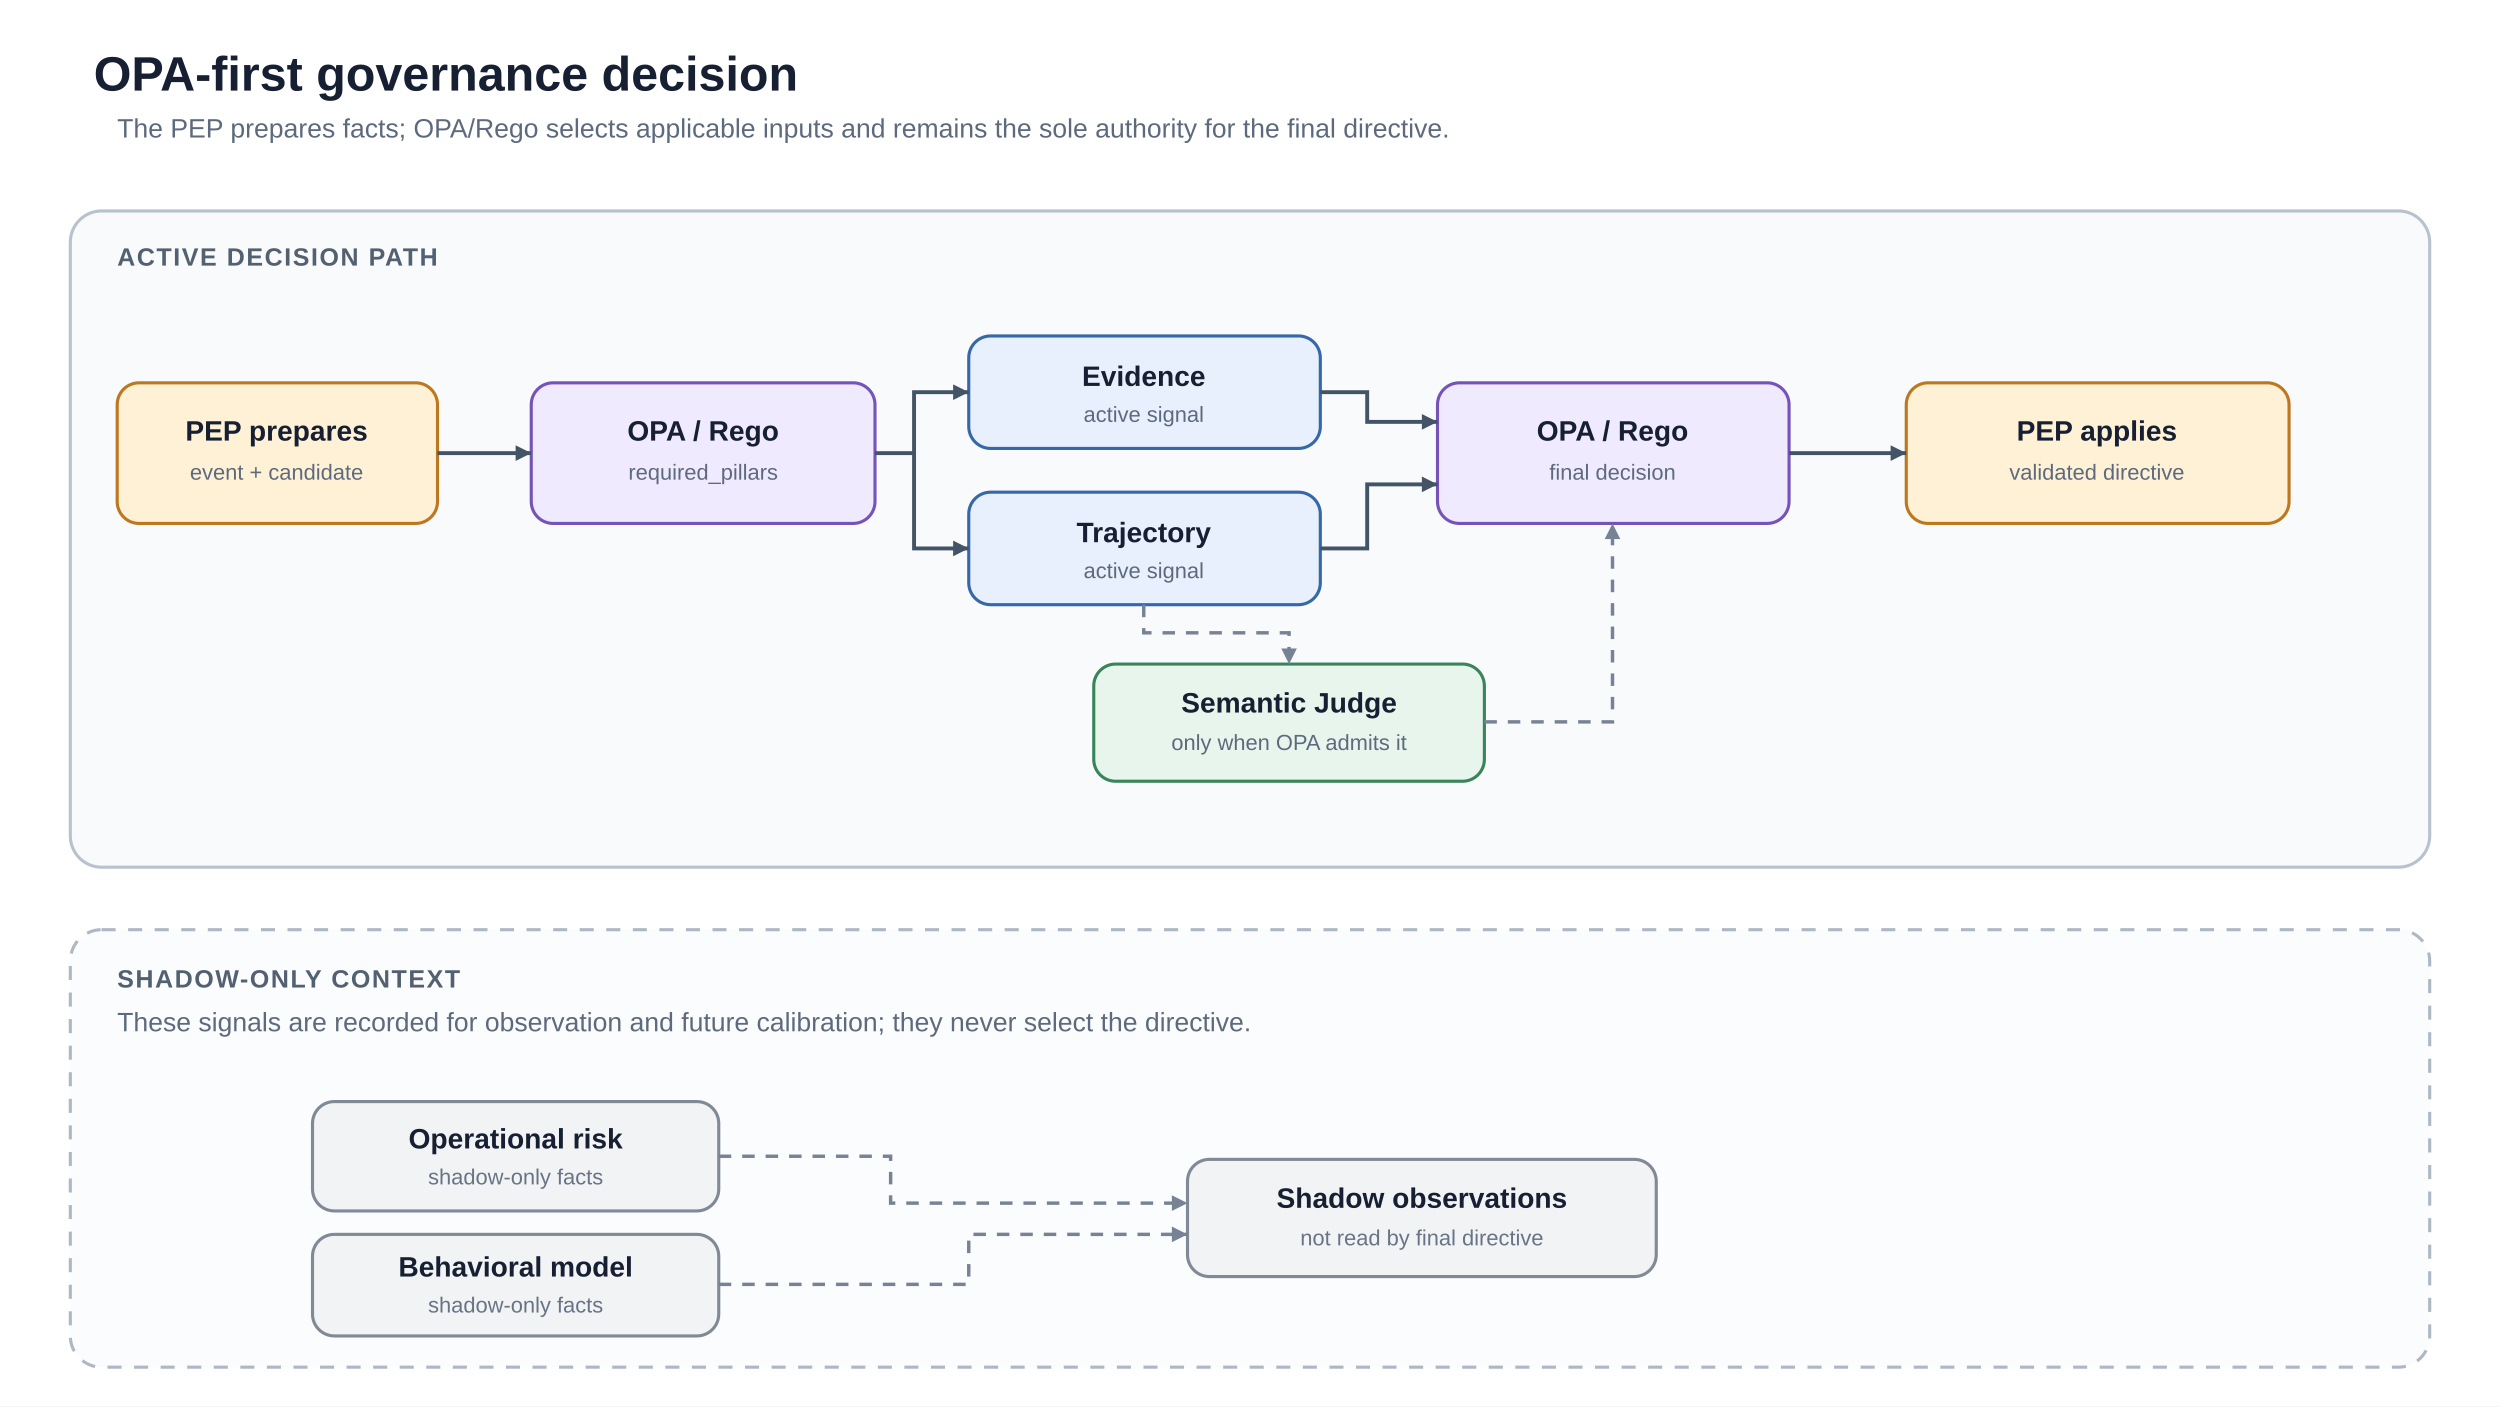
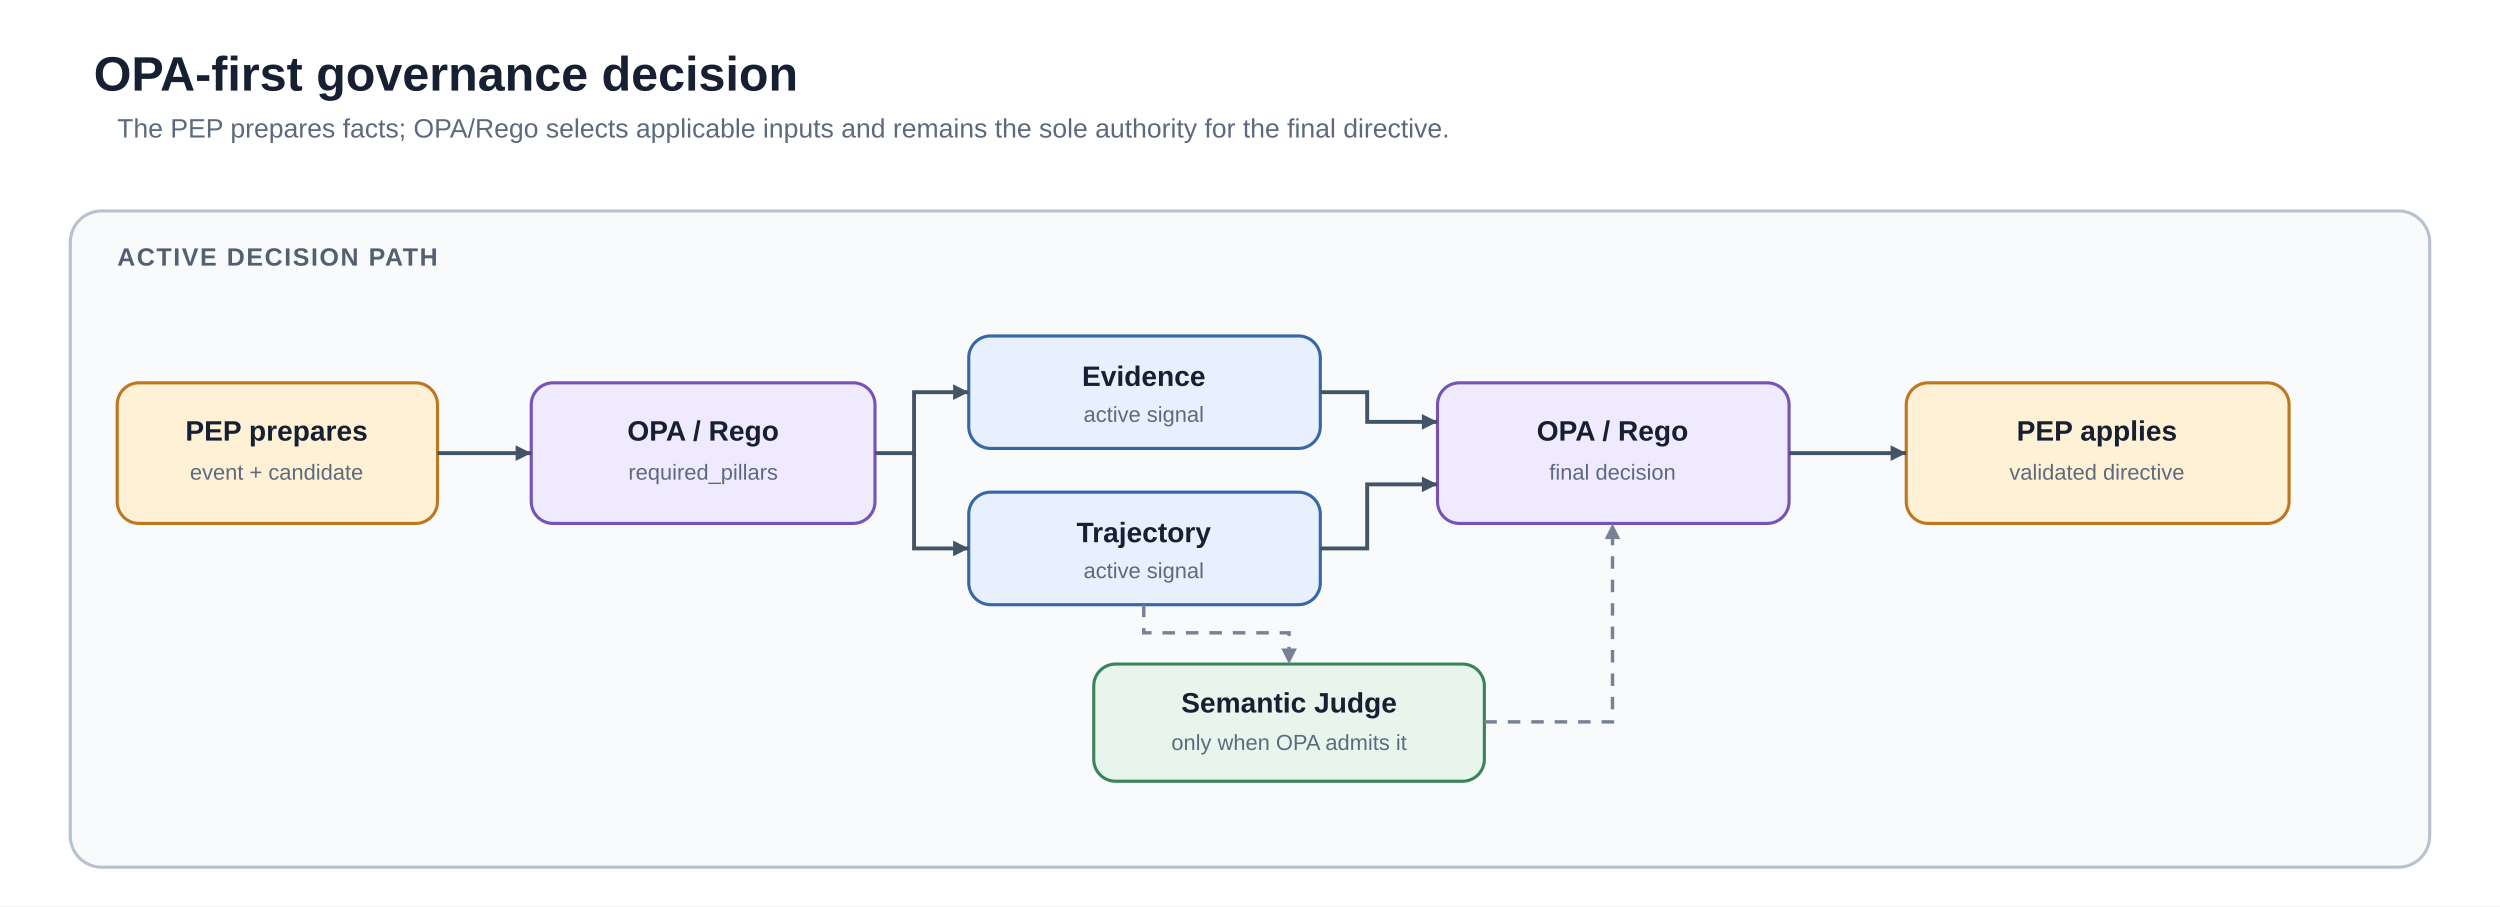
- <svg xmlns="http://www.w3.org/2000/svg" width="1600" height="900" viewBox="0 0 1600 900">
+ <svg xmlns="http://www.w3.org/2000/svg" width="1600" height="580" viewBox="0 0 1600 580">
  <defs>
    <marker id="arrow" markerUnits="userSpaceOnUse" markerWidth="12" markerHeight="12" viewBox="0 0 12 12" refX="11" refY="6" orient="auto">
      <path d="M1,1 L11,6 L1,11 Z" fill="#425466" />
    </marker>
    <marker id="arrow-dashed" markerUnits="userSpaceOnUse" markerWidth="12" markerHeight="12" viewBox="0 0 12 12" refX="11" refY="6" orient="auto">
      <path d="M1,1 L11,6 L1,11 Z" fill="#778395" />
    </marker>
    <style>
      text { font-family: -apple-system, BlinkMacSystemFont, "Segoe UI", Arial, sans-serif; fill: #172033; }
      .title { font-size: 31px; font-weight: 600; }
      .subtitle { font-size: 17px; fill: #5d6a7d; }
      .section { font-size: 16px; font-weight: 600; letter-spacing: 1px; fill: #526071; }
      .node-title { font-size: 18px; font-weight: 600; text-anchor: middle; }
      .node-note { font-size: 14px; fill: #5d6a7d; text-anchor: middle; }
-       .shadow-note { font-size: 14px; fill: #687385; text-anchor: middle; }
      .panel { fill: #f8fafc; stroke: #b8c2cf; stroke-width: 2; }
-       .shadow-panel { fill: #fbfcfd; stroke: #aeb8c4; stroke-width: 2; stroke-dasharray: 9 8; }
      .node { stroke-width: 2; rx: 14; }
      .pep { fill: #fff1d6; stroke: #bd771f; }
      .policy { fill: #f0eaff; stroke: #7653b8; }
      .active { fill: #e8f0fe; stroke: #3568a8; }
      .judge { fill: #e8f5ec; stroke: #39845a; }
-       .shadow { fill: #f1f3f4; stroke: #7f8a96; }
      .arrow { fill: none; stroke: #425466; stroke-width: 2.5; marker-end: url(#arrow); }
      .dashed { fill: none; stroke: #778395; stroke-width: 2.2; stroke-dasharray: 8 7; marker-end: url(#arrow-dashed); }
    </style>
  </defs>
-   <rect width="1600" height="900" fill="#ffffff" />
+   <rect width="1600" height="580" fill="#ffffff" />
  <text x="60" y="58" class="title">OPA-first governance decision</text>
  <text x="75" y="88" class="subtitle">The PEP prepares facts; OPA/Rego selects applicable inputs and remains the sole authority for the final directive.</text>
  <rect x="45" y="135" width="1510" height="420" rx="20" class="panel" />
  <text x="75" y="170" class="section">ACTIVE DECISION PATH</text>
  <rect x="75" y="245" width="205" height="90" class="node pep" />
  <text x="177" y="282" class="node-title">PEP prepares</text>
  <text x="177" y="307" class="node-note">event + candidate</text>
  <rect x="340" y="245" width="220" height="90" class="node policy" />
  <text x="450" y="282" class="node-title">OPA / Rego</text>
  <text x="450" y="307" class="node-note">required_pillars</text>
  <rect x="620" y="215" width="225" height="72" class="node active" />
  <text x="732" y="247" class="node-title">Evidence</text>
  <text x="732" y="270" class="node-note">active signal</text>
  <rect x="620" y="315" width="225" height="72" class="node active" />
  <text x="732" y="347" class="node-title">Trajectory</text>
  <text x="732" y="370" class="node-note">active signal</text>
  <rect x="920" y="245" width="225" height="90" class="node policy" />
  <text x="1032" y="282" class="node-title">OPA / Rego</text>
  <text x="1032" y="307" class="node-note">final decision</text>
  <rect x="1220" y="245" width="245" height="90" class="node pep" />
  <text x="1342" y="282" class="node-title">PEP applies</text>
  <text x="1342" y="307" class="node-note">validated directive</text>
  <path d="M280 290 H340" class="arrow" />
  <path d="M560 290 H585 V251 H620" class="arrow" />
  <path d="M585 290 V351 H620" class="arrow" />
  <path d="M845 251 H875 V270 H920" class="arrow" />
  <path d="M845 351 H875 V310 H920" class="arrow" />
  <path d="M1145 290 H1220" class="arrow" />
  <rect x="700" y="425" width="250" height="75" class="node judge" />
  <text x="825" y="456" class="node-title">Semantic Judge</text>
  <text x="825" y="480" class="node-note">only when OPA admits it</text>
  <path d="M732 387 V405 H825 V425" class="dashed" />
  <path d="M950 462 H1032 V335" class="dashed" />
-   <rect x="45" y="595" width="1510" height="280" rx="20" class="shadow-panel" />
-   <text x="75" y="632" class="section">SHADOW-ONLY CONTEXT</text>
-   <text x="75" y="660" class="subtitle">These signals are recorded for observation and future calibration; they never select the directive.</text>
-   <rect x="200" y="705" width="260" height="70" class="node shadow" />
-   <text x="330" y="735" class="node-title">Operational risk</text>
-   <text x="330" y="758" class="shadow-note">shadow-only facts</text>
-   <rect x="200" y="790" width="260" height="65" class="node shadow" />
-   <text x="330" y="817" class="node-title">Behavioral model</text>
-   <text x="330" y="840" class="shadow-note">shadow-only facts</text>
-   <rect x="760" y="742" width="300" height="75" class="node shadow" />
-   <text x="910" y="773" class="node-title">Shadow observations</text>
-   <text x="910" y="797" class="shadow-note">not read by final directive</text>
-   <path d="M460 740 H570 V770 H760" class="dashed" />
-   <path d="M460 822 H620 V790 H760" class="dashed" />
</svg>
